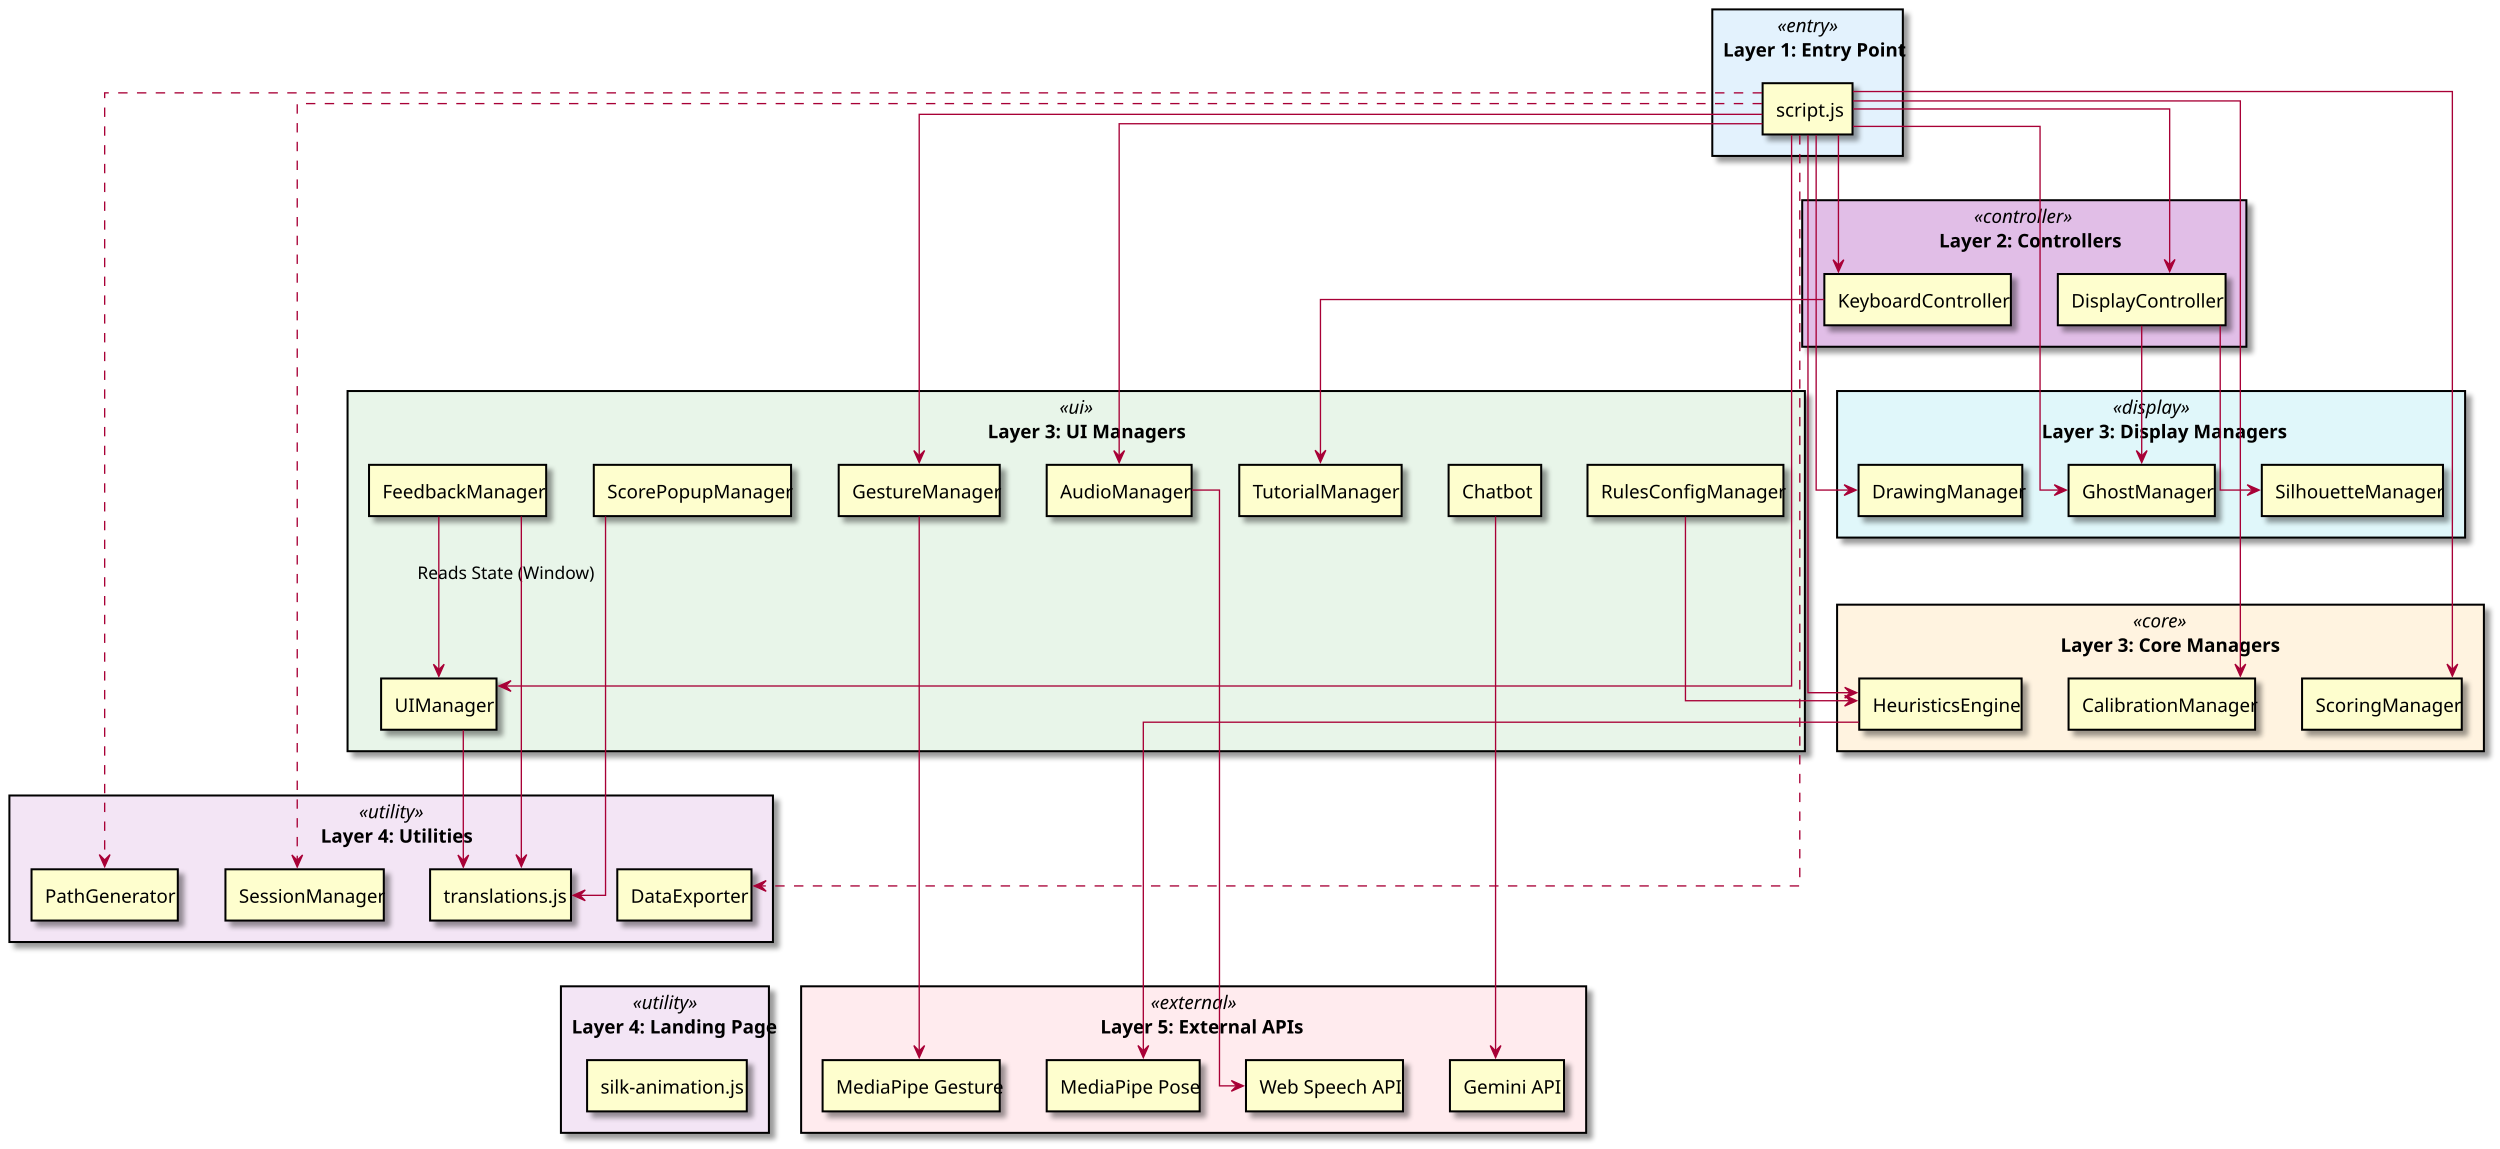
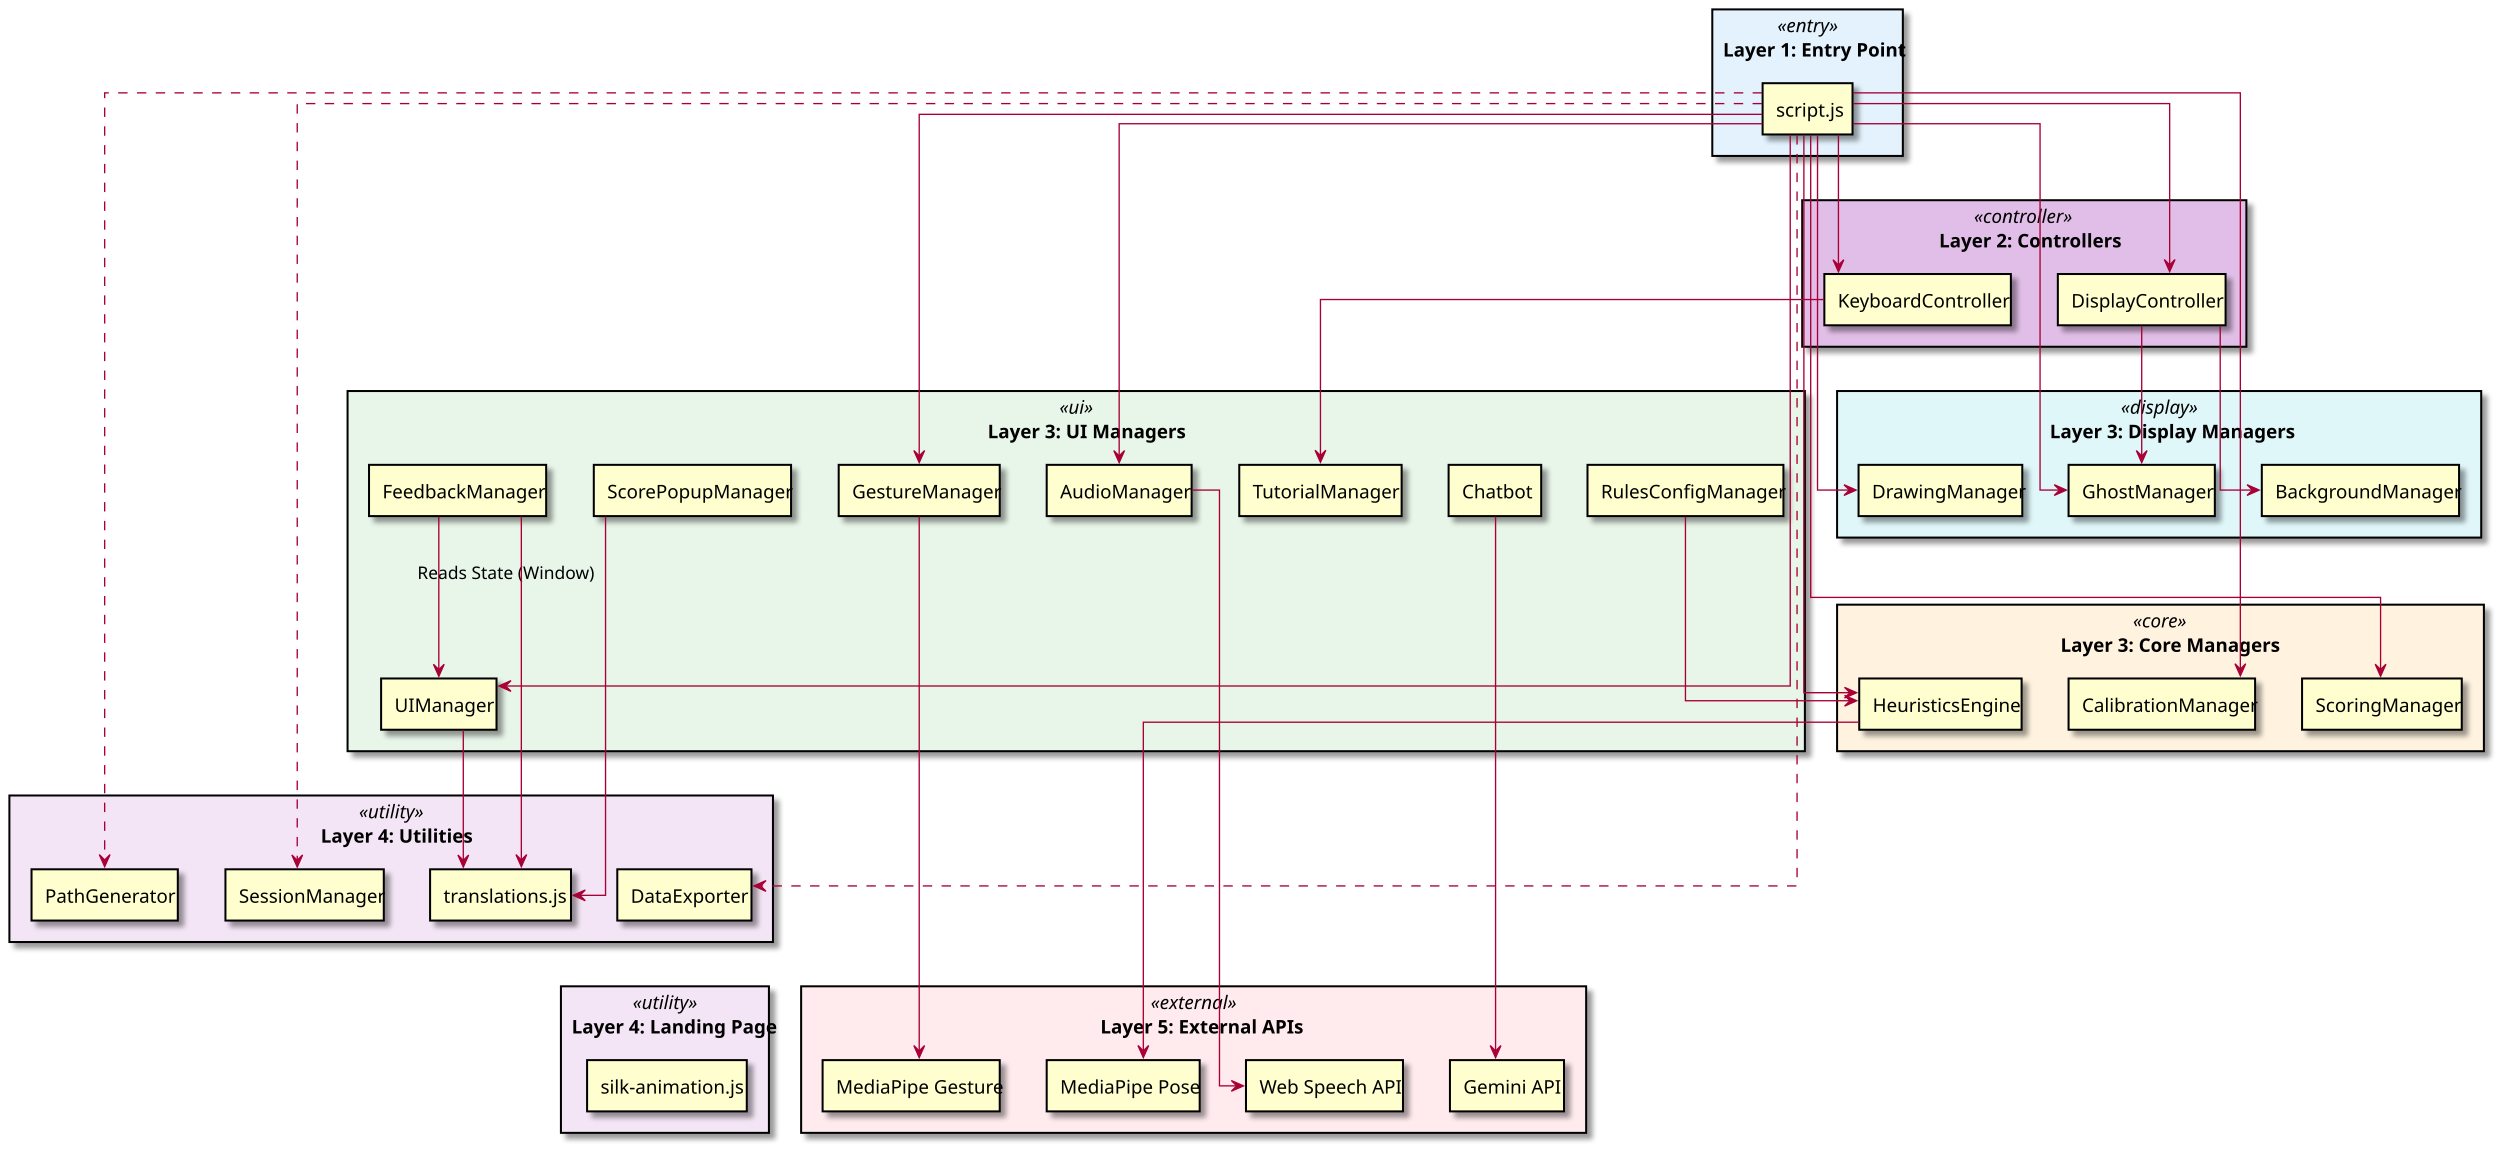
<svg xmlns="http://www.w3.org/2000/svg" contentScriptType="application/ecmascript" contentStyleType="text/css" height="856px" preserveAspectRatio="none" style="width:1863px;height:856px;background:#00000000;" version="1.1" viewBox="0 0 1863 856" width="1863px" zoomAndPan="magnify">
  <defs>
-     <filter height="300%" id="f1iol15nv5c53u" width="300%" x="-1" y="-1">
+     <filter height="300%" id="f19g6p169el04c" width="300%" x="-1" y="-1">
      <feGaussianBlur result="blurOut" stdDeviation="2.0" />
      <feColorMatrix in="blurOut" result="blurOut2" type="matrix" values="0 0 0 0 0 0 0 0 0 0 0 0 0 0 0 0 0 0 .4 0" />
      <feOffset dx="4.0" dy="4.0" in="blurOut2" result="blurOut3" />
      <feBlend in="SourceGraphic" in2="blurOut3" mode="normal" />
    </filter>
  </defs>
  <g>
-     <rect fill="#E3F2FD" filter="url(#f1iol15nv5c53u)" height="109.2" style="stroke:#000000;stroke-width:1.5;" width="142" x="1276" y="7" />
+     <rect fill="#E3F2FD" filter="url(#f19g6p169el04c)" height="109.2" style="stroke:#000000;stroke-width:1.5;" width="142" x="1276" y="7" />
    <text fill="#000000" font-family="Sarabun" font-size="14" font-style="italic" lengthAdjust="spacing" textLength="45" x="1324.5" y="23.952">«entry»</text>
    <text fill="#000000" font-family="Sarabun" font-size="14" font-weight="bold" lengthAdjust="spacing" textLength="126" x="1284" y="42.152">Layer 1: Entry Point</text>
-     <rect fill="#E1BEE7" filter="url(#f1iol15nv5c53u)" height="109.2" style="stroke:#000000;stroke-width:1.5;" width="331" x="1343" y="149.2" />
+     <rect fill="#E1BEE7" filter="url(#f19g6p169el04c)" height="109.2" style="stroke:#000000;stroke-width:1.5;" width="331" x="1343" y="149.2" />
    <text fill="#000000" font-family="Sarabun" font-size="14" font-style="italic" lengthAdjust="spacing" textLength="75" x="1471" y="166.152">«controller»</text>
    <text fill="#000000" font-family="Sarabun" font-size="14" font-weight="bold" lengthAdjust="spacing" textLength="127" x="1445" y="184.352">Layer 2: Controllers</text>
-     <rect fill="#E0F7FA" filter="url(#f1iol15nv5c53u)" height="109.2" style="stroke:#000000;stroke-width:1.5;" width="468" x="1369" y="291.4" />
-     <text fill="#000000" font-family="Sarabun" font-size="14" font-style="italic" lengthAdjust="spacing" textLength="57" x="1574.5" y="308.352">«display»</text>
-     <text fill="#000000" font-family="Sarabun" font-size="14" font-weight="bold" lengthAdjust="spacing" textLength="163" x="1521.5" y="326.552">Layer 3: Display Managers</text>
-     <rect fill="#FFF3E0" filter="url(#f1iol15nv5c53u)" height="109.2" style="stroke:#000000;stroke-width:1.5;" width="482" x="1369" y="450.6" />
+     <rect fill="#E0F7FA" filter="url(#f19g6p169el04c)" height="109.2" style="stroke:#000000;stroke-width:1.5;" width="480" x="1369" y="291.4" />
+     <text fill="#000000" font-family="Sarabun" font-size="14" font-style="italic" lengthAdjust="spacing" textLength="57" x="1580.5" y="308.352">«display»</text>
+     <text fill="#000000" font-family="Sarabun" font-size="14" font-weight="bold" lengthAdjust="spacing" textLength="163" x="1527.5" y="326.552">Layer 3: Display Managers</text>
+     <rect fill="#FFF3E0" filter="url(#f19g6p169el04c)" height="109.2" style="stroke:#000000;stroke-width:1.5;" width="482" x="1369" y="450.6" />
    <text fill="#000000" font-family="Sarabun" font-size="14" font-style="italic" lengthAdjust="spacing" textLength="41" x="1589.5" y="467.552">«core»</text>
    <text fill="#000000" font-family="Sarabun" font-size="14" font-weight="bold" lengthAdjust="spacing" textLength="149" x="1535.5" y="485.752">Layer 3: Core Managers</text>
-     <rect fill="#E8F5E9" filter="url(#f1iol15nv5c53u)" height="268.4" style="stroke:#000000;stroke-width:1.5;" width="1086" x="259" y="291.4" />
+     <rect fill="#E8F5E9" filter="url(#f19g6p169el04c)" height="268.4" style="stroke:#000000;stroke-width:1.5;" width="1086" x="259" y="291.4" />
    <text fill="#000000" font-family="Sarabun" font-size="14" font-style="italic" lengthAdjust="spacing" textLength="25" x="789.5" y="308.352">«ui»</text>
    <text fill="#000000" font-family="Sarabun" font-size="14" font-weight="bold" lengthAdjust="spacing" textLength="132" x="736" y="326.552">Layer 3: UI Managers</text>
-     <rect fill="#F3E5F5" filter="url(#f1iol15nv5c53u)" height="109.2" style="stroke:#000000;stroke-width:1.5;" width="569" x="7" y="592.8" />
+     <rect fill="#F3E5F5" filter="url(#f19g6p169el04c)" height="109.2" style="stroke:#000000;stroke-width:1.5;" width="569" x="7" y="592.8" />
    <text fill="#000000" font-family="Sarabun" font-size="14" font-style="italic" lengthAdjust="spacing" textLength="48" x="267.5" y="609.752">«utility»</text>
    <text fill="#000000" font-family="Sarabun" font-size="14" font-weight="bold" lengthAdjust="spacing" textLength="105" x="239" y="627.952">Layer 4: Utilities</text>
-     <rect fill="#F3E5F5" filter="url(#f1iol15nv5c53u)" height="109.2" style="stroke:#000000;stroke-width:1.5;" width="155" x="418" y="735" />
+     <rect fill="#F3E5F5" filter="url(#f19g6p169el04c)" height="109.2" style="stroke:#000000;stroke-width:1.5;" width="155" x="418" y="735" />
    <text fill="#000000" font-family="Sarabun" font-size="14" font-style="italic" lengthAdjust="spacing" textLength="48" x="471.5" y="751.952">«utility»</text>
    <text fill="#000000" font-family="Sarabun" font-size="14" font-weight="bold" lengthAdjust="spacing" textLength="139" x="426" y="770.152">Layer 4: Landing Page</text>
-     <rect fill="#FFEBEE" filter="url(#f1iol15nv5c53u)" height="109.2" style="stroke:#000000;stroke-width:1.5;" width="585" x="597" y="735" />
+     <rect fill="#FFEBEE" filter="url(#f19g6p169el04c)" height="109.2" style="stroke:#000000;stroke-width:1.5;" width="585" x="597" y="735" />
    <text fill="#000000" font-family="Sarabun" font-size="14" font-style="italic" lengthAdjust="spacing" textLength="64" x="857.5" y="751.952">«external»</text>
    <text fill="#000000" font-family="Sarabun" font-size="14" font-weight="bold" lengthAdjust="spacing" textLength="139" x="820" y="770.152">Layer 5: External APIs</text>
-     <rect fill="#FEFECE" filter="url(#f1iol15nv5c53u)" height="38.2" style="stroke:#000000;stroke-width:1.5;" width="67" x="1313.5" y="62" />
+     <rect fill="#FEFECE" filter="url(#f19g6p169el04c)" height="38.2" style="stroke:#000000;stroke-width:1.5;" width="67" x="1313.5" y="62" />
    <text fill="#000000" font-family="Sarabun" font-size="14" lengthAdjust="spacing" textLength="47" x="1323.5" y="86.952">script.js</text>
-     <rect fill="#FEFECE" filter="url(#f1iol15nv5c53u)" height="38.2" style="stroke:#000000;stroke-width:1.5;" width="125" x="1533.5" y="204.2" />
+     <rect fill="#FEFECE" filter="url(#f19g6p169el04c)" height="38.2" style="stroke:#000000;stroke-width:1.5;" width="125" x="1533.5" y="204.2" />
    <text fill="#000000" font-family="Sarabun" font-size="14" lengthAdjust="spacing" textLength="105" x="1543.5" y="229.152">DisplayController</text>
-     <rect fill="#FEFECE" filter="url(#f1iol15nv5c53u)" height="38.2" style="stroke:#000000;stroke-width:1.5;" width="139" x="1359.5" y="204.2" />
+     <rect fill="#FEFECE" filter="url(#f19g6p169el04c)" height="38.2" style="stroke:#000000;stroke-width:1.5;" width="139" x="1359.5" y="204.2" />
    <text fill="#000000" font-family="Sarabun" font-size="14" lengthAdjust="spacing" textLength="119" x="1369.5" y="229.152">KeyboardController</text>
-     <rect fill="#FEFECE" filter="url(#f1iol15nv5c53u)" height="38.2" style="stroke:#000000;stroke-width:1.5;" width="122" x="1385" y="346.4" />
+     <rect fill="#FEFECE" filter="url(#f19g6p169el04c)" height="38.2" style="stroke:#000000;stroke-width:1.5;" width="122" x="1385" y="346.4" />
    <text fill="#000000" font-family="Sarabun" font-size="14" lengthAdjust="spacing" textLength="102" x="1395" y="371.352">DrawingManager</text>
-     <rect fill="#FEFECE" filter="url(#f1iol15nv5c53u)" height="38.2" style="stroke:#000000;stroke-width:1.5;" width="109" x="1541.5" y="346.4" />
+     <rect fill="#FEFECE" filter="url(#f19g6p169el04c)" height="38.2" style="stroke:#000000;stroke-width:1.5;" width="109" x="1541.5" y="346.4" />
    <text fill="#000000" font-family="Sarabun" font-size="14" lengthAdjust="spacing" textLength="89" x="1551.5" y="371.352">GhostManager</text>
-     <rect fill="#FEFECE" filter="url(#f1iol15nv5c53u)" height="38.2" style="stroke:#000000;stroke-width:1.5;" width="135" x="1685.5" y="346.4" />
-     <text fill="#000000" font-family="Sarabun" font-size="14" lengthAdjust="spacing" textLength="115" x="1695.5" y="371.352">SilhouetteManager</text>
-     <rect fill="#FEFECE" filter="url(#f1iol15nv5c53u)" height="38.2" style="stroke:#000000;stroke-width:1.5;" width="121" x="1385.5" y="505.6" />
+     <rect fill="#FEFECE" filter="url(#f19g6p169el04c)" height="38.2" style="stroke:#000000;stroke-width:1.5;" width="147" x="1685.5" y="346.4" />
+     <text fill="#000000" font-family="Sarabun" font-size="14" lengthAdjust="spacing" textLength="127" x="1695.5" y="371.352">BackgroundManager</text>
+     <rect fill="#FEFECE" filter="url(#f19g6p169el04c)" height="38.2" style="stroke:#000000;stroke-width:1.5;" width="121" x="1385.5" y="505.6" />
    <text fill="#000000" font-family="Sarabun" font-size="14" lengthAdjust="spacing" textLength="101" x="1395.5" y="530.552">HeuristicsEngine</text>
-     <rect fill="#FEFECE" filter="url(#f1iol15nv5c53u)" height="38.2" style="stroke:#000000;stroke-width:1.5;" width="139" x="1541.5" y="505.6" />
+     <rect fill="#FEFECE" filter="url(#f19g6p169el04c)" height="38.2" style="stroke:#000000;stroke-width:1.5;" width="139" x="1541.5" y="505.6" />
    <text fill="#000000" font-family="Sarabun" font-size="14" lengthAdjust="spacing" textLength="119" x="1551.5" y="530.552">CalibrationManager</text>
-     <rect fill="#FEFECE" filter="url(#f1iol15nv5c53u)" height="38.2" style="stroke:#000000;stroke-width:1.5;" width="119" x="1715.5" y="505.6" />
+     <rect fill="#FEFECE" filter="url(#f19g6p169el04c)" height="38.2" style="stroke:#000000;stroke-width:1.5;" width="119" x="1715.5" y="505.6" />
    <text fill="#000000" font-family="Sarabun" font-size="14" lengthAdjust="spacing" textLength="99" x="1725.5" y="530.552">ScoringManager</text>
-     <rect fill="#FEFECE" filter="url(#f1iol15nv5c53u)" height="38.2" style="stroke:#000000;stroke-width:1.5;" width="86" x="284" y="505.6" />
+     <rect fill="#FEFECE" filter="url(#f19g6p169el04c)" height="38.2" style="stroke:#000000;stroke-width:1.5;" width="86" x="284" y="505.6" />
    <text fill="#000000" font-family="Sarabun" font-size="14" lengthAdjust="spacing" textLength="66" x="294" y="530.552">UIManager</text>
-     <rect fill="#FEFECE" filter="url(#f1iol15nv5c53u)" height="38.2" style="stroke:#000000;stroke-width:1.5;" width="108" x="780" y="346.4" />
+     <rect fill="#FEFECE" filter="url(#f19g6p169el04c)" height="38.2" style="stroke:#000000;stroke-width:1.5;" width="108" x="780" y="346.4" />
    <text fill="#000000" font-family="Sarabun" font-size="14" lengthAdjust="spacing" textLength="88" x="790" y="371.352">AudioManager</text>
-     <rect fill="#FEFECE" filter="url(#f1iol15nv5c53u)" height="38.2" style="stroke:#000000;stroke-width:1.5;" width="120" x="625" y="346.4" />
+     <rect fill="#FEFECE" filter="url(#f19g6p169el04c)" height="38.2" style="stroke:#000000;stroke-width:1.5;" width="120" x="625" y="346.4" />
    <text fill="#000000" font-family="Sarabun" font-size="14" lengthAdjust="spacing" textLength="100" x="635" y="371.352">GestureManager</text>
-     <rect fill="#FEFECE" filter="url(#f1iol15nv5c53u)" height="38.2" style="stroke:#000000;stroke-width:1.5;" width="147" x="442.5" y="346.4" />
+     <rect fill="#FEFECE" filter="url(#f19g6p169el04c)" height="38.2" style="stroke:#000000;stroke-width:1.5;" width="147" x="442.5" y="346.4" />
    <text fill="#000000" font-family="Sarabun" font-size="14" lengthAdjust="spacing" textLength="127" x="452.5" y="371.352">ScorePopupManager</text>
-     <rect fill="#FEFECE" filter="url(#f1iol15nv5c53u)" height="38.2" style="stroke:#000000;stroke-width:1.5;" width="121" x="923.5" y="346.4" />
+     <rect fill="#FEFECE" filter="url(#f19g6p169el04c)" height="38.2" style="stroke:#000000;stroke-width:1.5;" width="121" x="923.5" y="346.4" />
    <text fill="#000000" font-family="Sarabun" font-size="14" lengthAdjust="spacing" textLength="101" x="933.5" y="371.352">TutorialManager</text>
-     <rect fill="#FEFECE" filter="url(#f1iol15nv5c53u)" height="38.2" style="stroke:#000000;stroke-width:1.5;" width="146" x="1183" y="346.4" />
+     <rect fill="#FEFECE" filter="url(#f19g6p169el04c)" height="38.2" style="stroke:#000000;stroke-width:1.5;" width="146" x="1183" y="346.4" />
    <text fill="#000000" font-family="Sarabun" font-size="14" lengthAdjust="spacing" textLength="126" x="1193" y="371.352">RulesConfigManager</text>
-     <rect fill="#FEFECE" filter="url(#f1iol15nv5c53u)" height="38.2" style="stroke:#000000;stroke-width:1.5;" width="69" x="1079.5" y="346.4" />
+     <rect fill="#FEFECE" filter="url(#f19g6p169el04c)" height="38.2" style="stroke:#000000;stroke-width:1.5;" width="69" x="1079.5" y="346.4" />
    <text fill="#000000" font-family="Sarabun" font-size="14" lengthAdjust="spacing" textLength="49" x="1089.5" y="371.352">Chatbot</text>
-     <rect fill="#FEFECE" filter="url(#f1iol15nv5c53u)" height="38.2" style="stroke:#000000;stroke-width:1.5;" width="132" x="275" y="346.4" />
+     <rect fill="#FEFECE" filter="url(#f19g6p169el04c)" height="38.2" style="stroke:#000000;stroke-width:1.5;" width="132" x="275" y="346.4" />
    <text fill="#000000" font-family="Sarabun" font-size="14" lengthAdjust="spacing" textLength="112" x="285" y="371.352">FeedbackManager</text>
-     <rect fill="#FEFECE" filter="url(#f1iol15nv5c53u)" height="38.2" style="stroke:#000000;stroke-width:1.5;" width="100" x="460" y="647.8" />
+     <rect fill="#FEFECE" filter="url(#f19g6p169el04c)" height="38.2" style="stroke:#000000;stroke-width:1.5;" width="100" x="460" y="647.8" />
    <text fill="#000000" font-family="Sarabun" font-size="14" lengthAdjust="spacing" textLength="80" x="470" y="672.752">DataExporter</text>
-     <rect fill="#FEFECE" filter="url(#f1iol15nv5c53u)" height="38.2" style="stroke:#000000;stroke-width:1.5;" width="109" x="23.5" y="647.8" />
+     <rect fill="#FEFECE" filter="url(#f19g6p169el04c)" height="38.2" style="stroke:#000000;stroke-width:1.5;" width="109" x="23.5" y="647.8" />
    <text fill="#000000" font-family="Sarabun" font-size="14" lengthAdjust="spacing" textLength="89" x="33.5" y="672.752">PathGenerator</text>
-     <rect fill="#FEFECE" filter="url(#f1iol15nv5c53u)" height="38.2" style="stroke:#000000;stroke-width:1.5;" width="118" x="168" y="647.8" />
+     <rect fill="#FEFECE" filter="url(#f19g6p169el04c)" height="38.2" style="stroke:#000000;stroke-width:1.5;" width="118" x="168" y="647.8" />
    <text fill="#000000" font-family="Sarabun" font-size="14" lengthAdjust="spacing" textLength="98" x="178" y="672.752">SessionManager</text>
-     <rect fill="#FEFECE" filter="url(#f1iol15nv5c53u)" height="38.2" style="stroke:#000000;stroke-width:1.5;" width="105" x="320.5" y="647.8" />
+     <rect fill="#FEFECE" filter="url(#f19g6p169el04c)" height="38.2" style="stroke:#000000;stroke-width:1.5;" width="105" x="320.5" y="647.8" />
    <text fill="#000000" font-family="Sarabun" font-size="14" lengthAdjust="spacing" textLength="85" x="330.5" y="672.752">translations.js</text>
-     <rect fill="#FEFECE" filter="url(#f1iol15nv5c53u)" height="38.2" style="stroke:#000000;stroke-width:1.5;" width="119" x="437.5" y="790" />
+     <rect fill="#FEFECE" filter="url(#f19g6p169el04c)" height="38.2" style="stroke:#000000;stroke-width:1.5;" width="119" x="437.5" y="790" />
    <text fill="#000000" font-family="Sarabun" font-size="14" lengthAdjust="spacing" textLength="99" x="447.5" y="814.952">silk-animation.js</text>
-     <rect fill="#FEFECE" filter="url(#f1iol15nv5c53u)" height="38.2" style="stroke:#000000;stroke-width:1.5;" width="114" x="780" y="790" />
+     <rect fill="#FEFECE" filter="url(#f19g6p169el04c)" height="38.2" style="stroke:#000000;stroke-width:1.5;" width="114" x="780" y="790" />
    <text fill="#000000" font-family="Sarabun" font-size="14" lengthAdjust="spacing" textLength="94" x="790" y="814.952">MediaPipe Pose</text>
-     <rect fill="#FEFECE" filter="url(#f1iol15nv5c53u)" height="38.2" style="stroke:#000000;stroke-width:1.5;" width="132" x="613" y="790" />
+     <rect fill="#FEFECE" filter="url(#f19g6p169el04c)" height="38.2" style="stroke:#000000;stroke-width:1.5;" width="132" x="613" y="790" />
    <text fill="#000000" font-family="Sarabun" font-size="14" lengthAdjust="spacing" textLength="112" x="623" y="814.952">MediaPipe Gesture</text>
-     <rect fill="#FEFECE" filter="url(#f1iol15nv5c53u)" height="38.2" style="stroke:#000000;stroke-width:1.5;" width="117" x="928.5" y="790" />
+     <rect fill="#FEFECE" filter="url(#f19g6p169el04c)" height="38.2" style="stroke:#000000;stroke-width:1.5;" width="117" x="928.5" y="790" />
    <text fill="#000000" font-family="Sarabun" font-size="14" lengthAdjust="spacing" textLength="97" x="938.5" y="814.952">Web Speech API</text>
-     <rect fill="#FEFECE" filter="url(#f1iol15nv5c53u)" height="38.2" style="stroke:#000000;stroke-width:1.5;" width="85" x="1080.5" y="790" />
+     <rect fill="#FEFECE" filter="url(#f19g6p169el04c)" height="38.2" style="stroke:#000000;stroke-width:1.5;" width="85" x="1080.5" y="790" />
    <text fill="#000000" font-family="Sarabun" font-size="14" lengthAdjust="spacing" textLength="65" x="1090.5" y="814.952">Gemini API</text>
-     <path d="M1380.9,81.2 C1453.37,81.2 1616.83,81.2 1616.83,81.2 C1616.83,81.2 1616.83,197.33 1616.83,197.33 " fill="none" id="Script-to-DisplayCtrl-1" style="stroke:#A80036;stroke-width:1.0;" />
-     <polygon fill="#A80036" points="1616.83,202.33,1620.83,193.33,1616.83,197.33,1612.83,193.33,1616.83,202.33" style="stroke:#A80036;stroke-width:1.0;" />
+     <path d="M1380.9,77.2 C1453.37,77.2 1616.83,77.2 1616.83,77.2 C1616.83,77.2 1616.83,197.39 1616.83,197.39 " fill="none" id="Script-to-DisplayCtrl-1" style="stroke:#A80036;stroke-width:1.0;" />
+     <polygon fill="#A80036" points="1616.83,202.39,1620.83,193.39,1616.83,197.39,1612.83,193.39,1616.83,202.39" style="stroke:#A80036;stroke-width:1.0;" />
    <path d="M1370,100.57 C1370,100.57 1370,197.55 1370,197.55 " fill="none" id="Script-to-KeyboardCtrl" style="stroke:#A80036;stroke-width:1.0;" />
    <polygon fill="#A80036" points="1370,202.55,1374,193.55,1370,197.55,1366,193.55,1370,202.55" style="stroke:#A80036;stroke-width:1.0;" />
-     <path d="M1347.3,100.64 C1347.3,185.3 1347.3,516.2 1347.3,516.2 C1347.3,516.2 1378.66,516.2 1378.66,516.2 " fill="none" id="Script-to-Heuristics" style="stroke:#A80036;stroke-width:1.0;" />
-     <polygon fill="#A80036" points="1383.66,516.2,1374.66,512.2,1378.66,516.2,1374.66,520.2,1383.66,516.2" style="stroke:#A80036;stroke-width:1.0;" />
-     <path d="M1380.9,75.2 C1463.7,75.2 1669.5,75.2 1669.5,75.2 C1669.5,75.2 1669.5,498.87 1669.5,498.87 " fill="none" id="Script-to-Calibration" style="stroke:#A80036;stroke-width:1.0;" />
-     <polygon fill="#A80036" points="1669.5,503.87,1673.5,494.87,1669.5,498.87,1665.5,494.87,1669.5,503.87" style="stroke:#A80036;stroke-width:1.0;" />
-     <path d="M1380.79,68.2 C1490.16,68.2 1827.5,68.2 1827.5,68.2 C1827.5,68.2 1827.5,498.86 1827.5,498.86 " fill="none" id="Script-to-Scoring" style="stroke:#A80036;stroke-width:1.0;" />
-     <polygon fill="#A80036" points="1827.5,503.86,1831.5,494.86,1827.5,498.86,1823.5,494.86,1827.5,503.86" style="stroke:#A80036;stroke-width:1.0;" />
-     <path d="M1353.4,100.63 C1353.4,164.81 1353.4,365.2 1353.4,365.2 C1353.4,365.2 1378.24,365.2 1378.24,365.2 " fill="none" id="Script-to-Drawing" style="stroke:#A80036;stroke-width:1.0;" />
-     <polygon fill="#A80036" points="1383.24,365.2,1374.24,361.2,1378.24,365.2,1374.24,369.2,1383.24,365.2" style="stroke:#A80036;stroke-width:1.0;" />
-     <path d="M1380.82,94.2 C1431.23,94.2 1520.25,94.2 1520.25,94.2 C1520.25,94.2 1520.25,365.2 1520.25,365.2 C1520.25,365.2 1534.84,365.2 1534.84,365.2 " fill="none" id="Script-to-Ghost" style="stroke:#A80036;stroke-width:1.0;" />
+     <path d="M1344.25,100.64 C1344.25,185.3 1344.25,516.2 1344.25,516.2 C1344.25,516.2 1378.54,516.2 1378.54,516.2 " fill="none" id="Script-to-Heuristics" style="stroke:#A80036;stroke-width:1.0;" />
+     <polygon fill="#A80036" points="1383.54,516.2,1374.54,512.2,1378.54,516.2,1374.54,520.2,1383.54,516.2" style="stroke:#A80036;stroke-width:1.0;" />
+     <path d="M1380.9,69.2 C1463.7,69.2 1669.5,69.2 1669.5,69.2 C1669.5,69.2 1669.5,498.61 1669.5,498.61 " fill="none" id="Script-to-Calibration" style="stroke:#A80036;stroke-width:1.0;" />
+     <polygon fill="#A80036" points="1669.5,503.61,1673.5,494.61,1669.5,498.61,1665.5,494.61,1669.5,503.61" style="stroke:#A80036;stroke-width:1.0;" />
+     <path d="M1349.33,100.68 C1349.33,176.3 1349.33,445.2 1349.33,445.2 C1349.33,445.2 1774,445.2 1774,445.2 C1774,445.2 1774,498.94 1774,498.94 " fill="none" id="Script-to-Scoring" style="stroke:#A80036;stroke-width:1.0;" />
+     <polygon fill="#A80036" points="1774,503.94,1778,494.94,1774,498.94,1770,494.94,1774,503.94" style="stroke:#A80036;stroke-width:1.0;" />
+     <path d="M1354.42,100.63 C1354.42,164.81 1354.42,365.2 1354.42,365.2 C1354.42,365.2 1378.14,365.2 1378.14,365.2 " fill="none" id="Script-to-Drawing" style="stroke:#A80036;stroke-width:1.0;" />
+     <polygon fill="#A80036" points="1383.14,365.2,1374.14,361.2,1378.14,365.2,1374.14,369.2,1383.14,365.2" style="stroke:#A80036;stroke-width:1.0;" />
+     <path d="M1380.82,92.2 C1431.23,92.2 1520.25,92.2 1520.25,92.2 C1520.25,92.2 1520.25,365.2 1520.25,365.2 C1520.25,365.2 1534.84,365.2 1534.84,365.2 " fill="none" id="Script-to-Ghost" style="stroke:#A80036;stroke-width:1.0;" />
    <polygon fill="#A80036" points="1539.84,365.2,1530.84,361.2,1534.84,365.2,1530.84,369.2,1539.84,365.2" style="stroke:#A80036;stroke-width:1.0;" />
-     <path d="M1335.1,100.7 C1335.1,184.84 1335.1,511.2 1335.1,511.2 C1335.1,511.2 376.83,511.2 376.83,511.2 " fill="none" id="Script-to-UI" style="stroke:#A80036;stroke-width:1.0;" />
-     <polygon fill="#A80036" points="371.83,511.2,380.83,515.2,376.83,511.2,380.83,507.2,371.83,511.2" style="stroke:#A80036;stroke-width:1.0;" />
+     <path d="M1334.08,100.7 C1334.08,184.84 1334.08,511.2 1334.08,511.2 C1334.08,511.2 376.79,511.2 376.79,511.2 " fill="none" id="Script-to-UI" style="stroke:#A80036;stroke-width:1.0;" />
+     <polygon fill="#A80036" points="371.79,511.2,380.79,515.2,376.79,511.2,380.79,507.2,371.79,511.2" style="stroke:#A80036;stroke-width:1.0;" />
    <path d="M1313.34,92.2 C1199.21,92.2 834,92.2 834,92.2 C834,92.2 834,339.77 834,339.77 " fill="none" id="Script-to-Audio" style="stroke:#A80036;stroke-width:1.0;" />
    <polygon fill="#A80036" points="834,344.77,838,335.77,834,339.77,830,335.77,834,344.77" style="stroke:#A80036;stroke-width:1.0;" />
    <path d="M1313.26,85.2 C1178.36,85.2 685,85.2 685,85.2 C685,85.2 685,339.72 685,339.72 " fill="none" id="Script-to-Gesture" style="stroke:#A80036;stroke-width:1.0;" />
    <polygon fill="#A80036" points="685,344.72,689,335.72,685,339.72,681,335.72,685,344.72" style="stroke:#A80036;stroke-width:1.0;" />
    <path d="M1596,242.77 C1596,242.77 1596,339.75 1596,339.75 " fill="none" id="DisplayCtrl-to-Ghost" style="stroke:#A80036;stroke-width:1.0;" />
    <polygon fill="#A80036" points="1596,344.75,1600,335.75,1596,339.75,1592,335.75,1596,344.75" style="stroke:#A80036;stroke-width:1.0;" />
-     <path d="M1654.5,242.73 C1654.5,281.6 1654.5,365.2 1654.5,365.2 C1654.5,365.2 1678.61,365.2 1678.61,365.2 " fill="none" id="DisplayCtrl-to-Silhouette" style="stroke:#A80036;stroke-width:1.0;" />
-     <polygon fill="#A80036" points="1683.61,365.2,1674.61,361.2,1678.61,365.2,1674.61,369.2,1683.61,365.2" style="stroke:#A80036;stroke-width:1.0;" />
+     <path d="M1654.5,242.73 C1654.5,281.6 1654.5,365.2 1654.5,365.2 C1654.5,365.2 1678.49,365.2 1678.49,365.2 " fill="none" id="DisplayCtrl-to-Background" style="stroke:#A80036;stroke-width:1.0;" />
+     <polygon fill="#A80036" points="1683.49,365.2,1674.49,361.2,1678.49,365.2,1674.49,369.2,1683.49,365.2" style="stroke:#A80036;stroke-width:1.0;" />
    <path d="M1359.47,223.2 C1234.31,223.2 984,223.2 984,223.2 C984,223.2 984,339.5 984,339.5 " fill="none" id="KeyboardCtrl-to-Tutorial" style="stroke:#A80036;stroke-width:1.0;" />
    <polygon fill="#A80036" points="984,344.5,988,335.5,984,339.5,980,335.5,984,344.5" style="stroke:#A80036;stroke-width:1.0;" />
    <path d="M1256,385.03 C1256,427.04 1256,522.2 1256,522.2 C1256,522.2 1378.59,522.2 1378.59,522.2 " fill="none" id="RulesConfig-to-Heuristics" style="stroke:#A80036;stroke-width:1.0;" />
    <polygon fill="#A80036" points="1383.59,522.2,1374.59,518.2,1378.59,522.2,1374.59,526.2,1383.59,522.2" style="stroke:#A80036;stroke-width:1.0;" />
    <path d="M345.25,544.17 C345.25,544.17 345.25,641.15 345.25,641.15 " fill="none" id="UI-to-Translations" style="stroke:#A80036;stroke-width:1.0;" />
    <polygon fill="#A80036" points="345.25,646.15,349.25,637.15,345.25,641.15,341.25,637.15,345.25,646.15" style="stroke:#A80036;stroke-width:1.0;" />
    <path d="M327,385.02 C327,385.02 327,499 327,499 " fill="none" id="Feedback-to-UI" style="stroke:#A80036;stroke-width:1.0;" />
    <polygon fill="#A80036" points="327,504,331,495,327,499,323,495,327,504" style="stroke:#A80036;stroke-width:1.0;" />
    <text fill="#000000" font-family="Sarabun" font-size="13" lengthAdjust="spacing" textLength="123" x="311" y="431.484">Reads State (Window)</text>
    <path d="M388.5,384.81 C388.5,384.81 388.5,640.84 388.5,640.84 " fill="none" id="Feedback-to-Translations" style="stroke:#A80036;stroke-width:1.0;" />
    <polygon fill="#A80036" points="388.5,645.84,392.5,636.84,388.5,640.84,384.5,636.84,388.5,645.84" style="stroke:#A80036;stroke-width:1.0;" />
    <path d="M451.25,384.83 C451.25,451.42 451.25,667.2 451.25,667.2 C451.25,667.2 432.14,667.2 432.14,667.2 " fill="none" id="ScorePopup-to-Translations" style="stroke:#A80036;stroke-width:1.0;" />
    <polygon fill="#A80036" points="427.14,667.2,436.14,671.2,432.14,667.2,436.14,663.2,427.14,667.2" style="stroke:#A80036;stroke-width:1.0;" />
    <path d="M1385.22,538.2 C1233.83,538.2 852,538.2 852,538.2 C852,538.2 852,783.1 852,783.1 " fill="none" id="Heuristics-to-MPPose" style="stroke:#A80036;stroke-width:1.0;" />
    <polygon fill="#A80036" points="852,788.1,856,779.1,852,783.1,848,779.1,852,788.1" style="stroke:#A80036;stroke-width:1.0;" />
    <path d="M685,384.85 C685,384.85 685,783.14 685,783.14 " fill="none" id="Gesture-to-MPGesture" style="stroke:#A80036;stroke-width:1.0;" />
    <polygon fill="#A80036" points="685,788.14,689,779.14,685,783.14,681,779.14,685,788.14" style="stroke:#A80036;stroke-width:1.0;" />
    <path d="M888.32,365.2 C899.92,365.2 908.75,365.2 908.75,365.2 C908.75,365.2 908.75,809.2 908.75,809.2 C908.75,809.2 921.58,809.2 921.58,809.2 " fill="none" id="Audio-to-WebSpeech" style="stroke:#A80036;stroke-width:1.0;" />
    <polygon fill="#A80036" points="926.58,809.2,917.58,805.2,921.58,809.2,917.58,813.2,926.58,809.2" style="stroke:#A80036;stroke-width:1.0;" />
    <path d="M1114.5,384.85 C1114.5,384.85 1114.5,783.14 1114.5,783.14 " fill="none" id="Chatbot-to-Gemini" style="stroke:#A80036;stroke-width:1.0;" />
    <polygon fill="#A80036" points="1114.5,788.14,1118.5,779.14,1114.5,783.14,1110.5,779.14,1114.5,788.14" style="stroke:#A80036;stroke-width:1.0;" />
-     <path d="M1341.2,100.7 C1341.2,201.86 1341.2,660.2 1341.2,660.2 C1341.2,660.2 566.95,660.2 566.95,660.2 " fill="none" id="Script-to-Exporter" style="stroke:#A80036;stroke-width:1.0;stroke-dasharray:7.0,7.0;" />
-     <polygon fill="#A80036" points="561.95,660.2,570.95,664.2,566.95,660.2,570.95,656.2,561.95,660.2" style="stroke:#A80036;stroke-width:1.0;" />
+     <path d="M1339.17,100.7 C1339.17,201.86 1339.17,660.2 1339.17,660.2 C1339.17,660.2 566.82,660.2 566.82,660.2 " fill="none" id="Script-to-Exporter" style="stroke:#A80036;stroke-width:1.0;stroke-dasharray:7.0,7.0;" />
+     <polygon fill="#A80036" points="561.82,660.2,570.82,664.2,566.82,660.2,570.82,656.2,561.82,660.2" style="stroke:#A80036;stroke-width:1.0;" />
    <path d="M1313.06,69.2 C1111.25,69.2 78,69.2 78,69.2 C78,69.2 78,640.84 78,640.84 " fill="none" id="Script-to-PathGen" style="stroke:#A80036;stroke-width:1.0;stroke-dasharray:7.0,7.0;" />
    <polygon fill="#A80036" points="78,645.84,82,636.84,78,640.84,74,636.84,78,645.84" style="stroke:#A80036;stroke-width:1.0;" />
    <path d="M1313.01,77.2 C1125.06,77.2 221.5,77.2 221.5,77.2 C221.5,77.2 221.5,641.1 221.5,641.1 " fill="none" id="Script-to-Session" style="stroke:#A80036;stroke-width:1.0;stroke-dasharray:7.0,7.0;" />
    <polygon fill="#A80036" points="221.5,646.1,225.5,637.1,221.5,641.1,217.5,637.1,221.5,646.1" style="stroke:#A80036;stroke-width:1.0;" />
  </g>
</svg>
